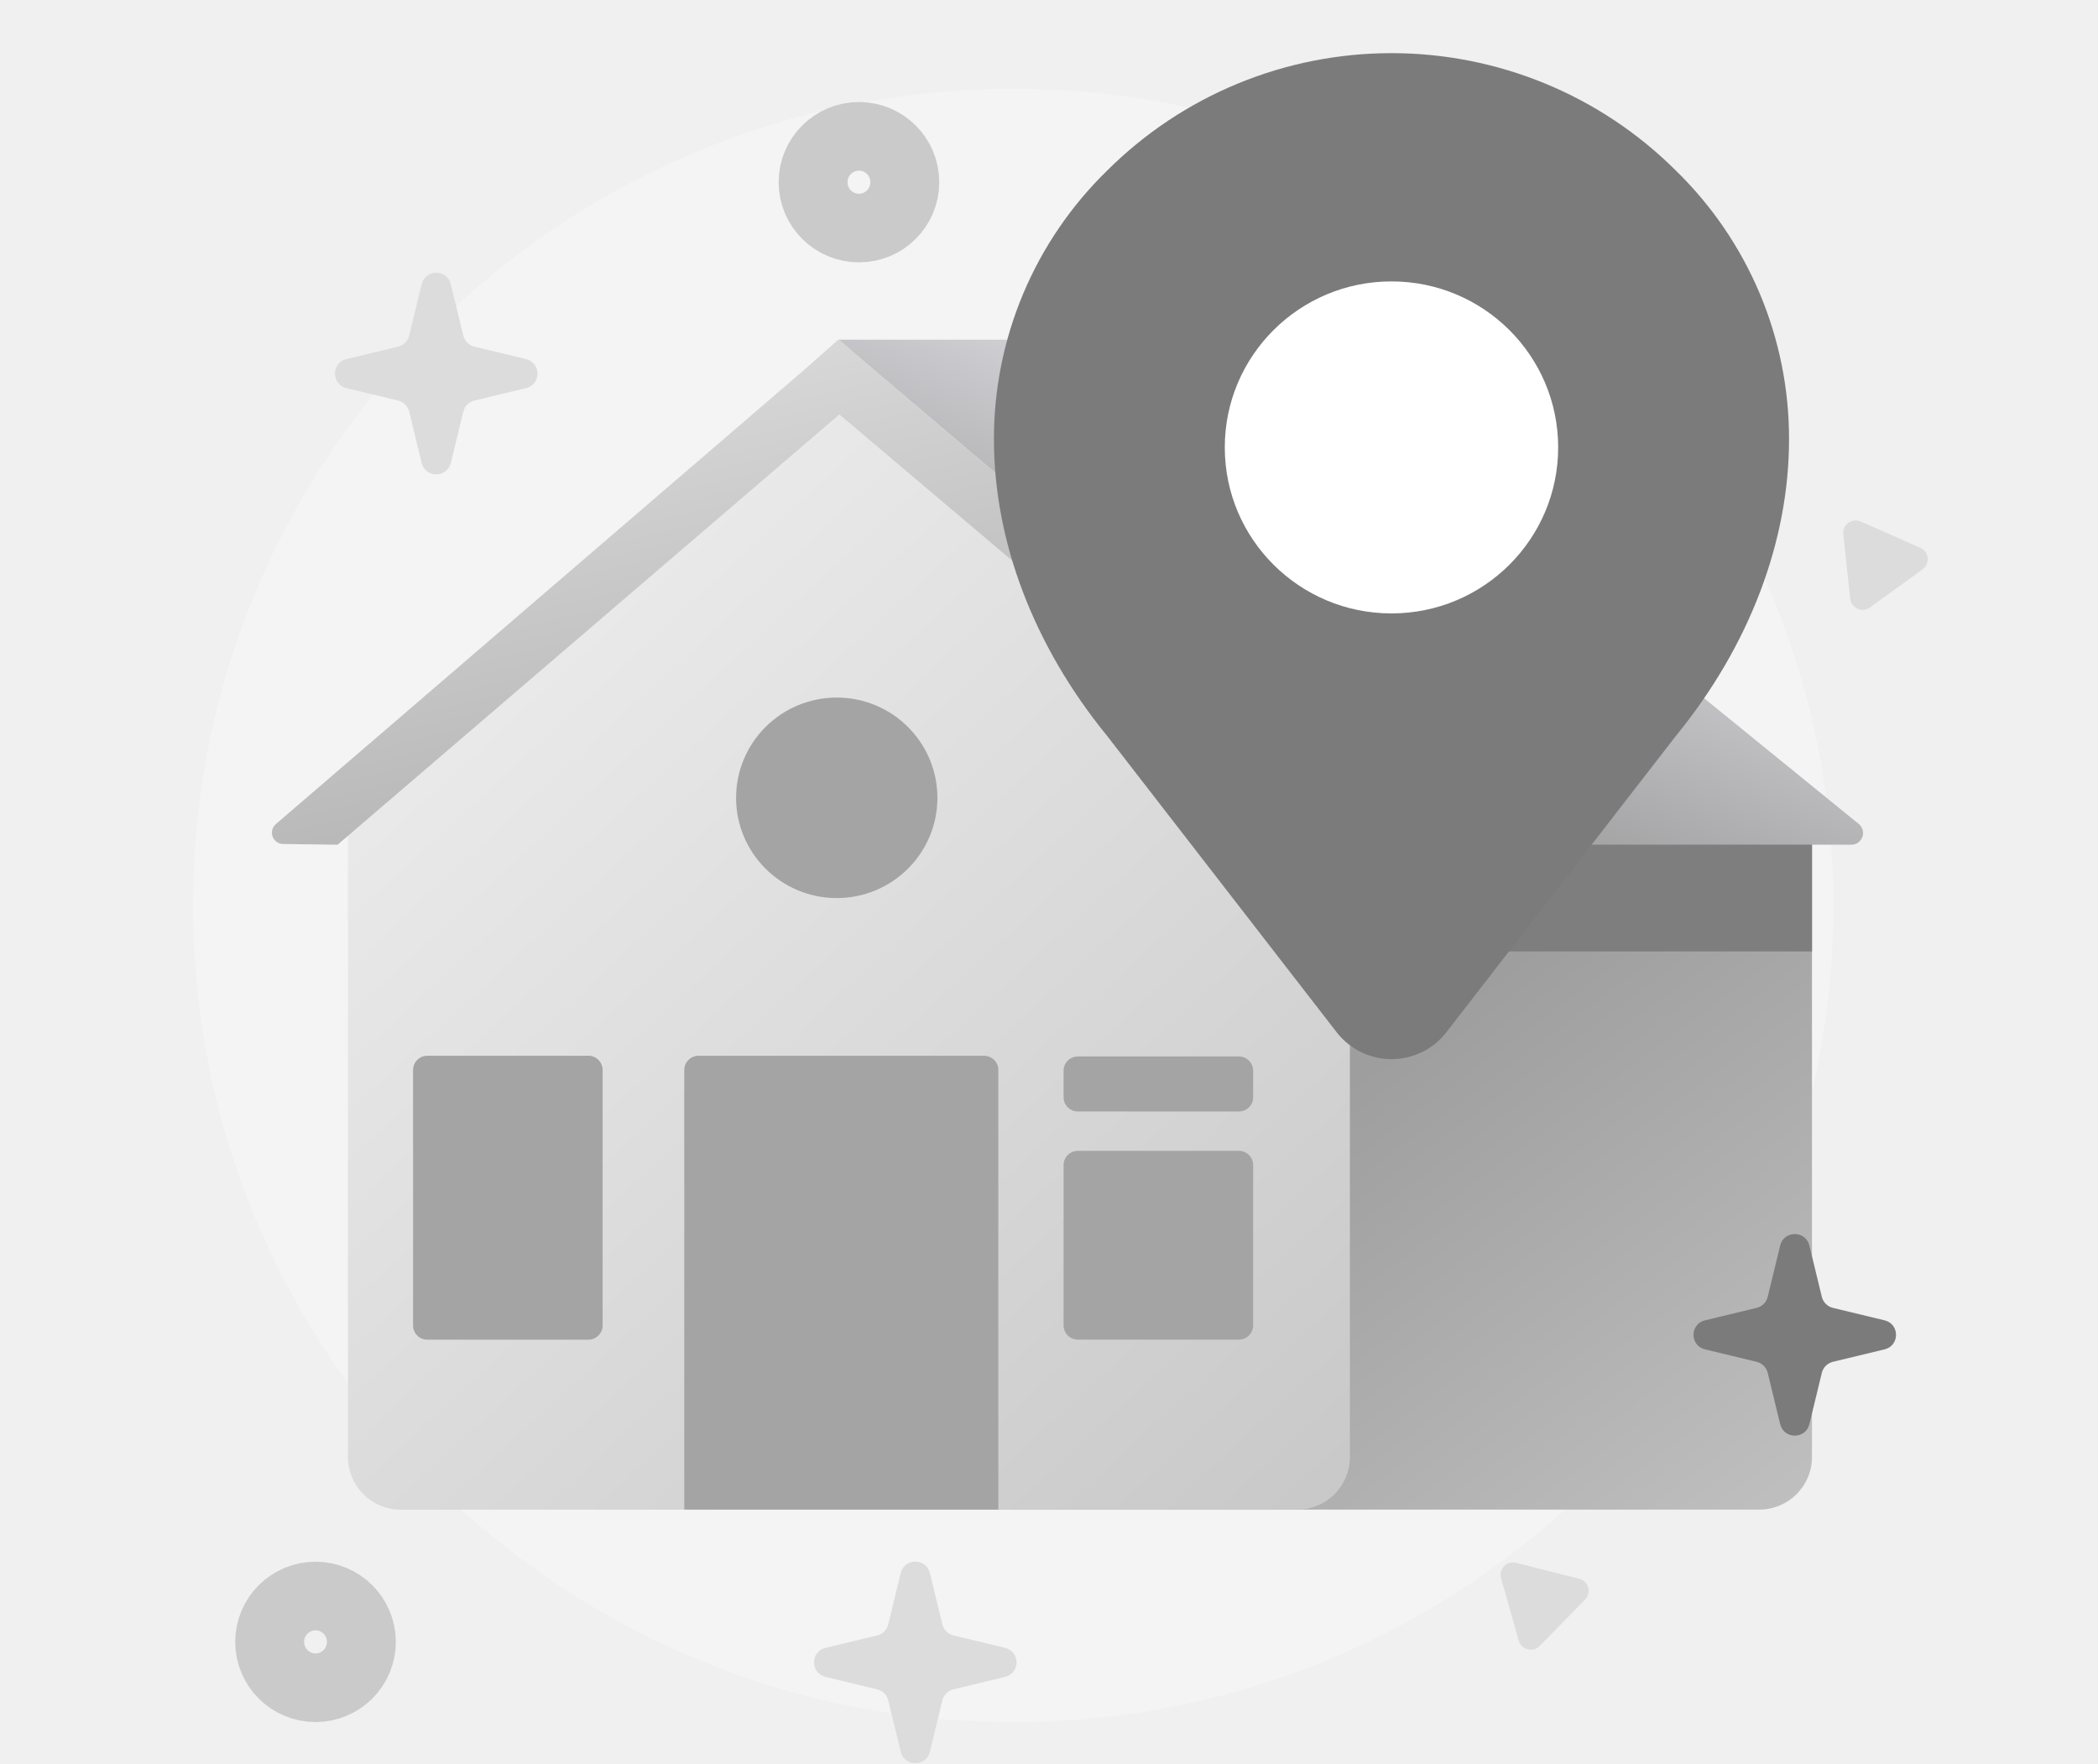
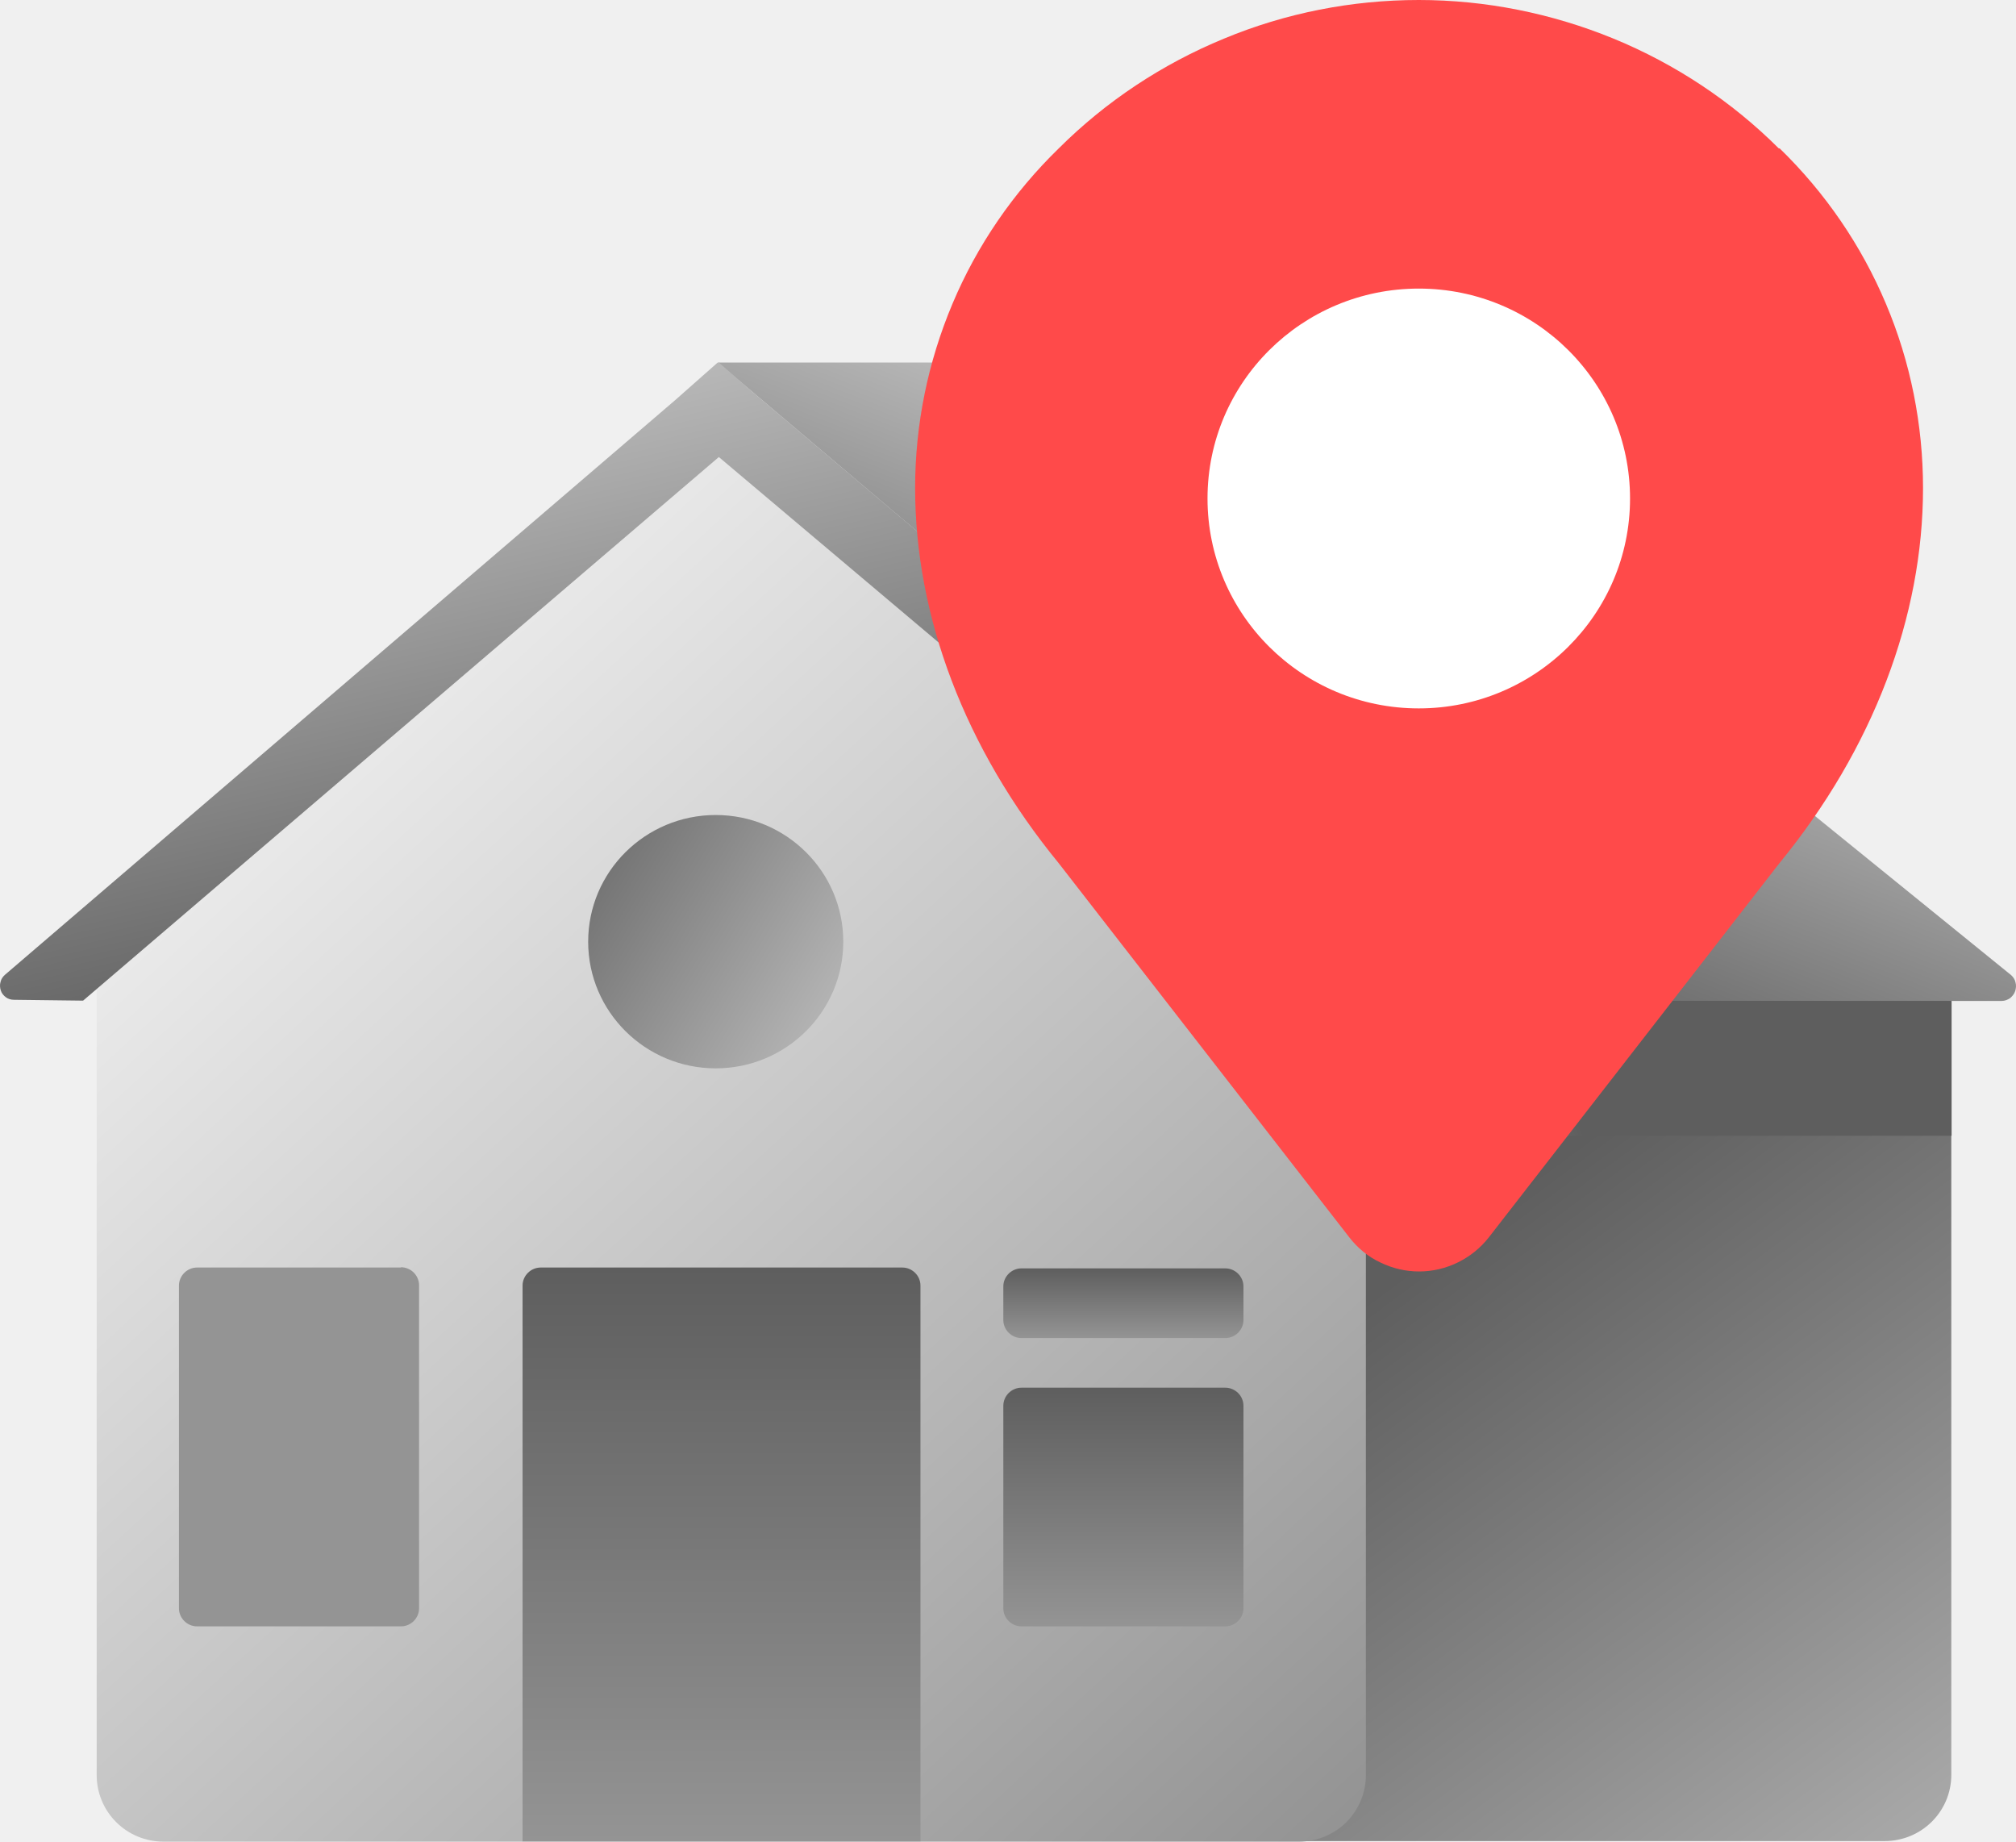
- <svg xmlns="http://www.w3.org/2000/svg" width="94" height="79" viewBox="0 0 94 79" fill="none">
-   <g id="Object">
-     <g id="Object_2">
-       <path id="Vector" d="M45.395 77.159C65.689 77.159 82.141 60.776 82.141 40.567C82.141 20.358 65.691 3.975 45.395 3.975C25.099 3.975 8.649 20.358 8.649 40.567C8.649 60.776 25.101 77.159 45.395 77.159Z" fill="#F4F4F4" />
-       <path id="Vector_2" d="M78.819 34.679H32.167C30.861 34.679 29.803 35.732 29.803 37.033V65.283C29.803 66.583 30.861 67.637 32.167 67.637H78.821C80.127 67.637 81.185 66.583 81.185 65.283V37.033C81.185 35.732 80.127 34.679 78.821 34.679H78.819Z" fill="url(#paint0_linear_2213_8249)" />
-       <path id="Vector_3" d="M60.482 37.846V65.283C60.482 65.908 60.232 66.508 59.788 66.95C59.344 67.392 58.742 67.641 58.114 67.641H17.958C17.33 67.641 16.728 67.392 16.284 66.95C15.839 66.508 15.59 65.908 15.59 65.283V35.736C15.59 35.404 15.659 35.076 15.794 34.772C15.93 34.469 16.13 34.197 16.378 33.975L34.105 18.279C34.531 17.902 35.079 17.692 35.65 17.684C36.219 17.678 36.774 17.877 37.208 18.244L60.377 37.846H60.48H60.482Z" fill="url(#paint1_linear_2213_8249)" />
-       <path id="Vector_4" d="M60.482 37.846V34.676L37.562 15.22H55.707C56.282 15.222 56.839 15.421 57.285 15.782L83.295 36.929C83.373 36.998 83.43 37.09 83.457 37.192C83.483 37.294 83.479 37.4 83.442 37.499C83.408 37.597 83.342 37.683 83.258 37.746C83.172 37.807 83.072 37.844 82.966 37.846H60.482Z" fill="url(#paint2_linear_2213_8249)" />
-       <path id="Vector_5" d="M44.089 47.303H31.299C30.945 47.303 30.658 47.589 30.658 47.941V67.637H44.73V47.941C44.73 47.589 44.443 47.303 44.089 47.303Z" fill="#A4A4A4" />
-       <path id="Vector_6" d="M81.187 37.846H60.494V42.628H81.187V37.846Z" fill="#7E7E7E" />
-       <path id="Vector_7" d="M38.672 16.163L37.603 15.22L37.583 15.24L37.558 15.22L36.056 16.55L12.36 36.923C12.283 36.99 12.225 37.08 12.199 37.179C12.172 37.279 12.178 37.385 12.213 37.481C12.248 37.579 12.313 37.663 12.397 37.722C12.481 37.781 12.581 37.813 12.686 37.815L15.126 37.846L37.605 18.572L60.382 37.846H60.484L64.166 37.799L38.674 16.163H38.672Z" fill="url(#paint3_linear_2213_8249)" />
-       <path id="Vector_8" d="M37.491 40.237C39.981 40.237 42 38.227 42 35.747C42 33.266 39.979 31.254 37.491 31.254C35.002 31.254 32.98 33.266 32.98 35.747C32.98 38.227 35 40.237 37.491 40.237Z" fill="#A4A4A4" />
-       <path id="Vector_9" d="M26.36 47.303H19.148C18.793 47.303 18.507 47.589 18.507 47.941V59.386C18.507 59.739 18.793 60.024 19.148 60.024H26.36C26.714 60.024 27.001 59.739 27.001 59.386V47.939C27.001 47.587 26.714 47.301 26.36 47.301V47.303Z" fill="#A4A4A4" />
-       <path id="Vector_10" d="M55.506 51.563H48.294C47.939 51.563 47.653 51.849 47.653 52.201V59.384C47.653 59.737 47.939 60.022 48.294 60.022H55.506C55.86 60.022 56.147 59.737 56.147 59.384V52.201C56.147 51.849 55.86 51.563 55.506 51.563Z" fill="#A4A4A4" />
-       <path id="Vector_11" d="M55.506 47.334H48.294C47.939 47.334 47.653 47.619 47.653 47.972V49.162C47.653 49.515 47.939 49.8 48.294 49.8H55.506C55.86 49.8 56.147 49.515 56.147 49.162V47.972C56.147 47.619 55.86 47.334 55.506 47.334Z" fill="#A4A4A4" />
-       <path id="Vector_12" d="M81.068 55.805C80.902 55.12 79.926 55.12 79.76 55.805L79.201 58.106C79.142 58.351 78.95 58.54 78.704 58.599L76.393 59.156C75.706 59.321 75.706 60.293 76.393 60.458L78.704 61.015C78.95 61.074 79.142 61.265 79.201 61.508L79.76 63.809C79.926 64.494 80.902 64.494 81.068 63.809L81.627 61.508C81.686 61.263 81.879 61.074 82.124 61.015L84.435 60.458C85.123 60.293 85.123 59.321 84.435 59.156L82.124 58.599C81.879 58.54 81.686 58.349 81.627 58.106L81.068 55.805Z" fill="#7B7B7B" />
-       <path id="Vector_13" d="M41.664 70.48C41.498 69.795 40.522 69.795 40.356 70.48L39.797 72.781C39.738 73.026 39.545 73.216 39.3 73.275L36.989 73.831C36.301 73.996 36.301 74.968 36.989 75.133L39.3 75.69C39.545 75.749 39.738 75.941 39.797 76.183L40.356 78.484C40.522 79.169 41.498 79.169 41.664 78.484L42.222 76.183C42.282 75.939 42.474 75.749 42.72 75.69L45.031 75.133C45.718 74.968 45.718 73.996 45.031 73.831L42.72 73.275C42.474 73.216 42.282 73.024 42.222 72.781L41.664 70.48Z" fill="#DCDCDC" />
-       <path id="Vector_14" d="M20.199 12.735C20.034 12.05 19.057 12.05 18.892 12.735L18.333 15.038C18.273 15.283 18.081 15.472 17.835 15.531L15.525 16.088C14.837 16.253 14.837 17.225 15.525 17.39L17.835 17.947C18.081 18.006 18.273 18.197 18.333 18.44L18.892 20.741C19.057 21.426 20.034 21.426 20.199 20.741L20.758 18.44C20.817 18.195 21.01 18.006 21.256 17.947L23.566 17.39C24.254 17.225 24.254 16.253 23.566 16.088L21.256 15.531C21.01 15.472 20.817 15.281 20.758 15.038L20.199 12.735Z" fill="#DCDCDC" />
-       <path id="Vector_15" d="M38.485 9.7C39.337 9.7 40.028 9.012 40.028 8.163C40.028 7.314 39.337 6.626 38.485 6.626C37.633 6.626 36.942 7.314 36.942 8.163C36.942 9.012 37.633 9.7 38.485 9.7Z" stroke="#CACACA" stroke-width="4.11" />
-       <path id="Vector_16" d="M86.142 25.506C86.49 25.254 86.433 24.718 86.038 24.544L83.373 23.368C82.978 23.195 82.542 23.511 82.589 23.939L82.898 26.825C82.945 27.253 83.438 27.471 83.786 27.217L86.142 25.506Z" fill="#DCDCDC" />
-       <path id="Vector_17" d="M67.932 70.02C67.514 69.914 67.138 70.299 67.254 70.713L68.046 73.507C68.163 73.921 68.687 74.053 68.988 73.745L71.02 71.666C71.321 71.359 71.174 70.841 70.756 70.735L67.932 70.022V70.02Z" fill="#DCDCDC" />
-       <path id="Vector_18" d="M14.137 75.101C14.989 75.101 15.68 74.413 15.68 73.564C15.68 72.715 14.989 72.027 14.137 72.027C13.285 72.027 12.594 72.715 12.594 73.564C12.594 74.413 13.285 75.101 14.137 75.101Z" stroke="#CACACA" stroke-width="4.11" />
-       <path id="Vector_19" d="M75.079 7.635C73.407 5.97 71.422 4.647 69.238 3.746C67.052 2.845 64.71 2.381 62.346 2.381C59.982 2.381 57.639 2.845 55.455 3.746C53.271 4.647 51.285 5.97 49.613 7.635C48.001 9.203 46.721 11.078 45.849 13.147C44.977 15.215 44.529 17.437 44.533 19.681C44.533 24.233 46.297 28.923 49.613 32.983L59.892 46.254C60.183 46.627 60.553 46.93 60.979 47.138C61.405 47.346 61.873 47.454 62.346 47.454C62.819 47.454 63.288 47.346 63.714 47.138C64.139 46.93 64.512 46.627 64.8 46.254L75.079 32.983C78.395 28.925 80.157 24.235 80.157 19.681C80.161 17.437 79.715 15.215 78.843 13.147C77.971 11.078 76.692 9.205 75.079 7.635Z" fill="#7B7B7B" />
-       <path id="Vector_20" d="M62.345 27.484C66.469 27.484 69.813 24.153 69.813 20.046C69.813 15.939 66.469 12.608 62.345 12.608C58.22 12.608 54.876 15.939 54.876 20.046C54.876 24.153 58.22 27.484 62.345 27.484Z" fill="white" />
-     </g>
+ <svg xmlns="http://www.w3.org/2000/svg" width="55.033" height="50.268" viewBox="0 0 55.033 50.268" fill="none">
+   <g id="Group">
+     <path id="Vector" d="M51.445 24.88H15.431C14.42 24.88 13.609 25.689 13.609 26.689V48.443C13.609 49.444 14.427 50.253 15.431 50.253H51.445C52.456 50.253 53.267 49.444 53.267 48.443V26.689C53.267 25.689 52.448 24.88 51.445 24.88Z" fill="url(#paint0_linear_0_4)" />
+     <path id="Vector_2" d="M37.286 27.321V48.45C37.286 48.936 37.093 49.39 36.754 49.736C36.414 50.075 35.943 50.268 35.464 50.268H4.461C3.974 50.268 3.511 50.075 3.172 49.736C2.832 49.398 2.639 48.936 2.639 48.45V25.696C2.639 25.442 2.693 25.188 2.793 24.957C2.901 24.726 3.056 24.518 3.241 24.341L16.929 12.251C17.261 11.959 17.677 11.797 18.125 11.789C18.565 11.789 18.99 11.935 19.329 12.22L37.217 27.313H37.294L37.286 27.321Z" fill="url(#paint1_linear_0_4)" />
+     <path id="Vector_3" d="M37.286 27.321V24.88L19.592 9.895H33.596C34.044 9.895 34.468 10.049 34.816 10.326L54.896 26.613C54.957 26.666 55.004 26.736 55.019 26.813C55.042 26.89 55.035 26.974 55.011 27.051C54.988 27.128 54.934 27.19 54.873 27.244C54.803 27.29 54.726 27.321 54.649 27.321H37.294H37.286Z" fill="url(#paint2_linear_0_4)" />
+     <path id="Vector_4" d="M24.633 34.598H14.759C14.489 34.598 14.265 34.821 14.265 35.09V50.26H25.127V35.09C25.127 34.821 24.903 34.598 24.633 34.598Z" fill="url(#paint3_linear_0_4)" />
+     <path id="Vector_5" d="M53.275 27.321H37.302V31.002H53.275V27.321Z" fill="url(#paint4_linear_0_4)" />
+     <path id="Vector_6" d="M20.449 10.619L19.623 9.895L19.607 9.91L19.592 9.895L18.434 10.919L0.138 26.605C0.076 26.659 0.029 26.728 0.014 26.805C-0.009 26.882 -0.001 26.967 0.022 27.036C0.045 27.113 0.099 27.175 0.161 27.221C0.222 27.267 0.3 27.29 0.385 27.29L2.268 27.313L19.623 12.475L37.209 27.313H37.286L40.127 27.275L20.449 10.619Z" fill="url(#paint5_linear_0_4)" />
+     <path id="Vector_7" d="M19.538 29.161C21.46 29.161 23.02 27.613 23.02 25.704C23.02 23.794 21.46 22.246 19.538 22.246C17.616 22.246 16.056 23.794 16.056 25.704C16.056 27.613 17.616 29.161 19.538 29.161Z" fill="url(#paint6_linear_0_4)" />
+     <path id="Vector_8" d="M10.946 34.598H5.379C5.109 34.598 4.885 34.821 4.885 35.09V43.9C4.885 44.169 5.109 44.392 5.379 44.392H10.946C11.216 44.392 11.44 44.169 11.44 43.9V35.083C11.44 34.813 11.216 34.59 10.946 34.59V34.598Z" fill="url(#paint7_linear_0_4)" />
+     <path id="Vector_9" d="M33.449 37.878H27.883C27.613 37.878 27.389 38.101 27.389 38.371V43.9C27.389 44.169 27.613 44.392 27.883 44.392H33.449C33.72 44.392 33.944 44.169 33.944 43.9V38.371C33.944 38.101 33.72 37.878 33.449 37.878Z" fill="url(#paint8_linear_0_4)" />
+     <path id="Vector_10" d="M33.449 34.621H27.883C27.613 34.621 27.389 34.844 27.389 35.114V36.03C27.389 36.299 27.613 36.523 27.883 36.523H33.449C33.72 36.523 33.944 36.299 33.944 36.03V35.114C33.944 34.844 33.72 34.621 33.449 34.621Z" fill="url(#paint9_linear_0_4)" />
+     <path id="Vector_11" d="M48.557 4.05C47.268 2.764 45.732 1.748 44.049 1.055C42.358 0.362 40.552 0 38.73 0C36.908 0 35.094 0.354 33.411 1.055C31.728 1.748 30.192 2.764 28.902 4.05C27.659 5.259 26.671 6.699 26 8.293C25.328 9.887 24.981 11.597 24.981 13.322C24.981 16.825 26.339 20.437 28.902 23.563L36.839 33.781C37.062 34.066 37.348 34.305 37.68 34.459C38.012 34.621 38.367 34.705 38.738 34.705C39.108 34.705 39.463 34.621 39.795 34.459C40.127 34.297 40.413 34.066 40.637 33.781L48.573 23.563C51.136 20.437 52.495 16.825 52.495 13.322C52.495 11.597 52.155 9.88 51.483 8.293C50.812 6.699 49.824 5.259 48.581 4.05H48.557Z" fill="#FF4A4A" />
+     <path id="Vector_12" d="M38.73 19.336C41.911 19.336 44.497 16.771 44.497 13.607C44.497 10.442 41.918 7.877 38.73 7.877C35.542 7.877 32.963 10.442 32.963 13.607C32.963 16.771 35.542 19.336 38.73 19.336Z" fill="white" />
  </g>
  <defs>
-     <linearGradient id="paint0_linear_2213_8249" x1="55.995" y1="51.828" x2="89.105" y2="96.445" gradientUnits="userSpaceOnUse">
-       <stop stop-color="#9E9E9E" />
-       <stop offset="1" stop-color="#E2E2E2" />
+     <linearGradient id="paint0_linear_0_4" x1="33.82" y1="38.086" x2="59.297" y2="72.507" gradientUnits="userSpaceOnUse">
+       <stop stop-color="#5E5E5E" />
+       <stop offset="1" stop-color="#F8F8F8" />
    </linearGradient>
-     <linearGradient id="paint1_linear_2213_8249" x1="77.738" y1="94.611" x2="14.434" y2="26.14" gradientUnits="userSpaceOnUse">
-       <stop stop-color="#B4B4B4" />
-       <stop offset="1" stop-color="#EFEFEF" />
+     <linearGradient id="paint1_linear_0_4" x1="50.472" y1="71.159" x2="1.739" y2="18.303" gradientUnits="userSpaceOnUse">
+       <stop stop-color="#5E5E5E" />
+       <stop offset="1" stop-color="#F8F8F8" />
    </linearGradient>
-     <linearGradient id="paint2_linear_2213_8249" x1="56.795" y1="35.82" x2="66.309" y2="11.342" gradientUnits="userSpaceOnUse">
-       <stop stop-color="#989898" />
-       <stop offset="1" stop-color="#F7F7FF" />
+     <linearGradient id="paint2_linear_0_4" x1="34.461" y1="25.765" x2="41.778" y2="6.902" gradientUnits="userSpaceOnUse">
+       <stop stop-color="#5E5E5E" />
+       <stop offset="1" stop-color="#F8F8F8" />
    </linearGradient>
-     <linearGradient id="paint3_linear_2213_8249" x1="37.644" y1="35.284" x2="30.157" y2="2.502" gradientUnits="userSpaceOnUse">
-       <stop stop-color="#B4B4B4" />
-       <stop offset="1" stop-color="#F1F1F1" />
+     <linearGradient id="paint3_linear_0_4" x1="19.692" y1="34.598" x2="19.692" y2="50.26" gradientUnits="userSpaceOnUse">
+       <stop stop-color="#5E5E5E" />
+       <stop offset="1" stop-color="#949494" />
+     </linearGradient>
+     <linearGradient id="paint4_linear_0_4" x1="42.93" y1="30.362" x2="30.845" y2="36.555" gradientUnits="userSpaceOnUse">
+       <stop stop-color="#5E5E5E" />
+       <stop offset="1" stop-color="#F8F8F8" />
+     </linearGradient>
+     <linearGradient id="paint5_linear_0_4" x1="19.661" y1="25.342" x2="13.907" y2="0.094" gradientUnits="userSpaceOnUse">
+       <stop stop-color="#5E5E5E" />
+       <stop offset="1" stop-color="#F8F8F8" />
+     </linearGradient>
+     <linearGradient id="paint6_linear_0_4" x1="14.281" y1="22.493" x2="29.244" y2="31.667" gradientUnits="userSpaceOnUse">
+       <stop stop-color="#5E5E5E" />
+       <stop offset="1" stop-color="#F8F8F8" />
+     </linearGradient>
+     <linearGradient id="paint7_linear_0_4" x1="8.159" y1="111.809" x2="8.159" y2="44.392" gradientUnits="userSpaceOnUse">
+       <stop stop-color="#5E5E5E" />
+       <stop offset="1" stop-color="#949494" />
+     </linearGradient>
+     <linearGradient id="paint8_linear_0_4" x1="30.663" y1="37.878" x2="30.663" y2="44.392" gradientUnits="userSpaceOnUse">
+       <stop stop-color="#5E5E5E" />
+       <stop offset="1" stop-color="#949494" />
+     </linearGradient>
+     <linearGradient id="paint9_linear_0_4" x1="30.663" y1="34.621" x2="30.663" y2="36.523" gradientUnits="userSpaceOnUse">
+       <stop stop-color="#5E5E5E" />
+       <stop offset="1" stop-color="#949494" />
    </linearGradient>
  </defs>
</svg>
